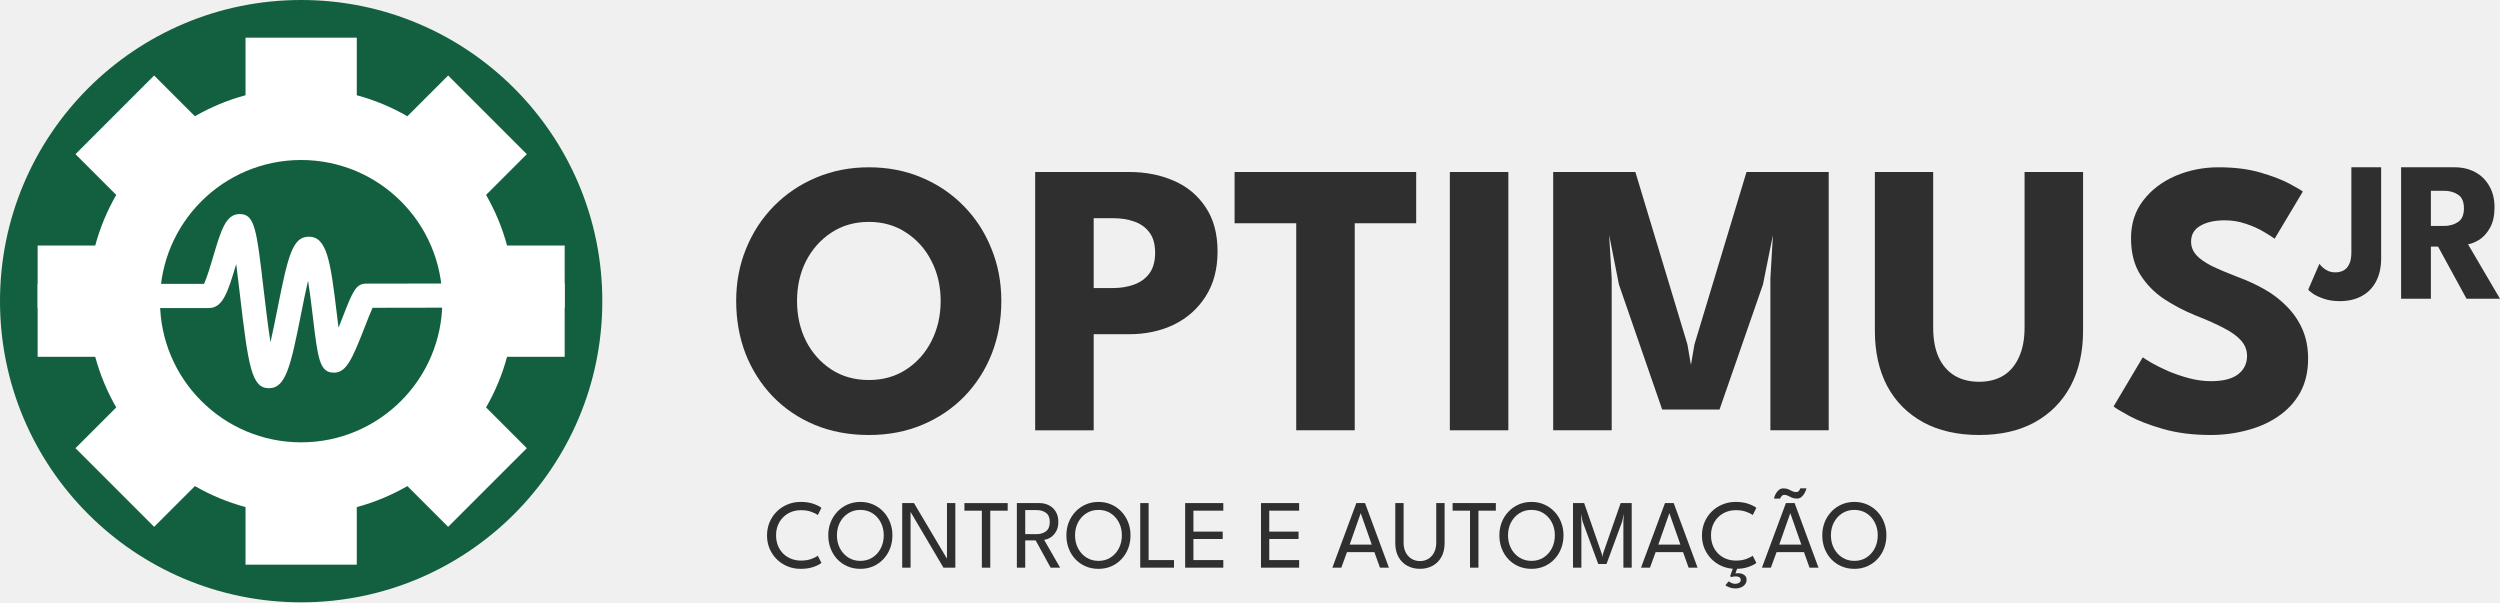
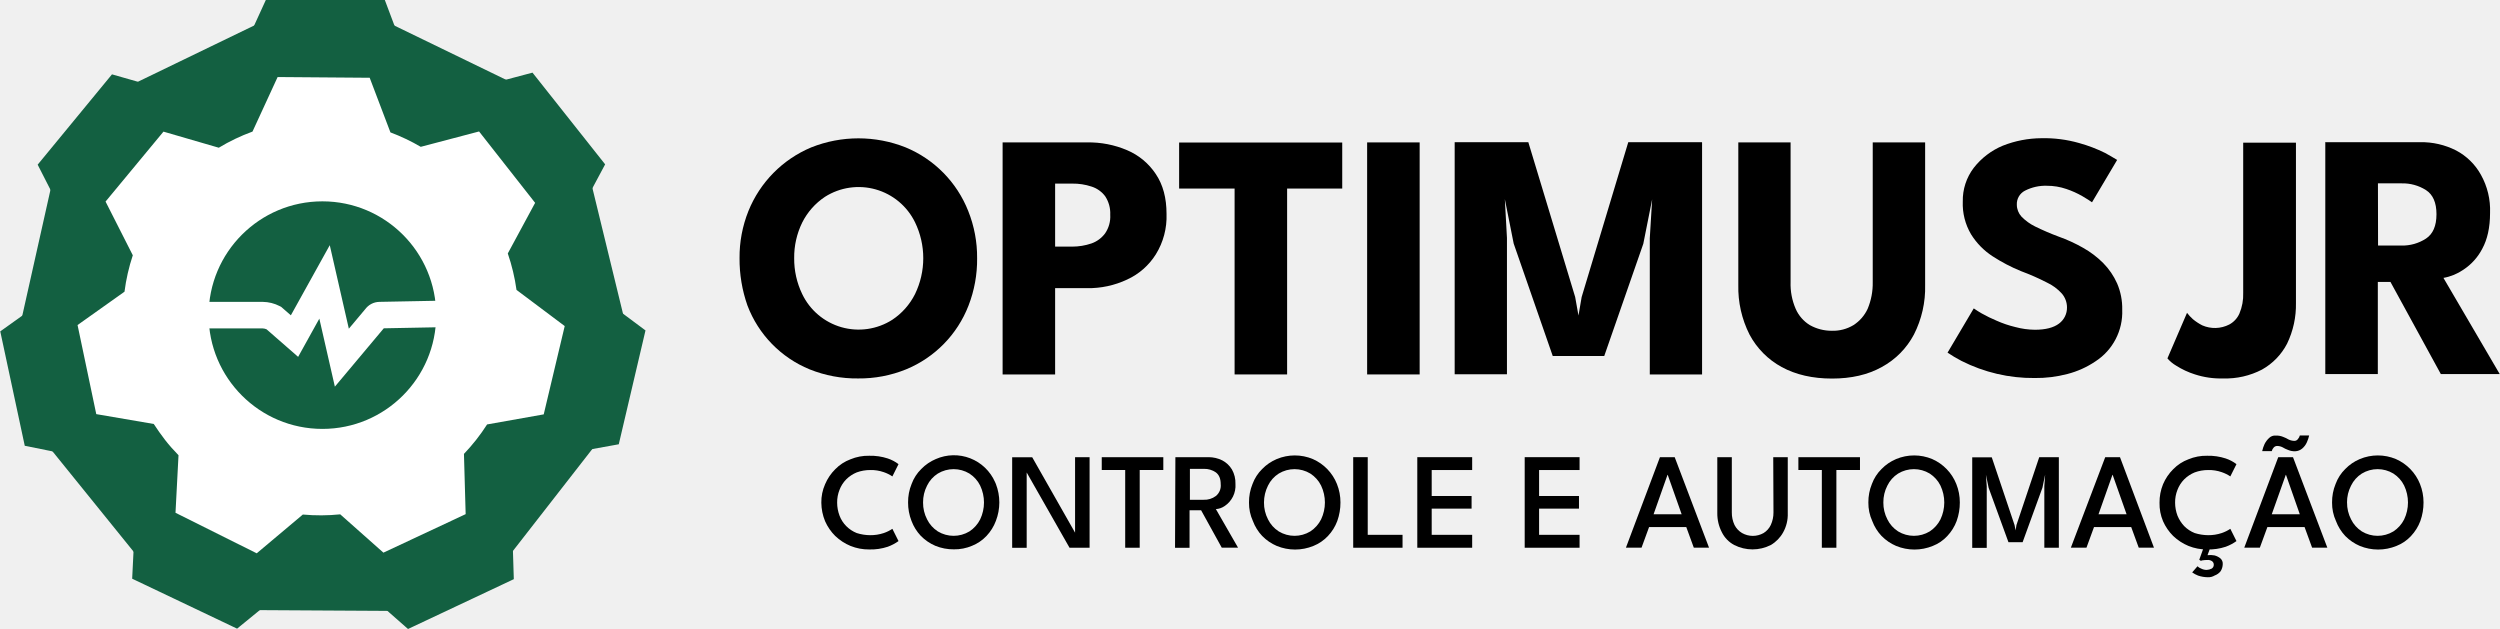
- <svg xmlns="http://www.w3.org/2000/svg" width="977.47" height="235.5" version="1.1" viewBox="0 0 977.47 235.5" xml:space="preserve">
-   <g transform="translate(-111.3 -196.26)" fill="#2f2f2f">
-     <path d="m424.49 415.44q2.353 0 4.074-0.65 1.741-0.65 2.467-1.262l1.435 2.812q-0.861 0.765-3.003 1.549-2.123 0.784-5.107 0.784-2.793 0-5.184-0.995-2.391-0.995-4.189-2.774-1.779-1.779-2.793-4.151-0.995-2.372-0.995-5.126 0-2.754 0.995-5.145t2.774-4.17q1.798-1.798 4.189-2.793 2.41-1.014 5.203-1.014 2.984 0 5.107 0.784 2.142 0.784 3.003 1.549l-1.435 2.812q-0.727-0.631-2.467-1.262-1.722-0.65-4.074-0.65-2.142 0-3.921 0.727t-3.099 2.066q-1.301 1.32-2.028 3.118-0.708 1.798-0.708 3.921 0 2.142 0.708 3.959 0.727 1.798 2.028 3.137 1.32 1.32 3.099 2.047t3.921 0.727z" />
-     <path d="m438.53 405.57q0 2.812 1.167 5.069 1.186 2.257 3.252 3.596 2.066 1.32 4.744 1.32 2.697 0 4.744-1.32 2.066-1.339 3.233-3.596t1.167-5.069-1.167-5.05q-1.167-2.257-3.233-3.577-2.047-1.32-4.744-1.32-2.678 0-4.744 1.32t-3.252 3.577q-1.167 2.238-1.167 5.05zm-3.386 0q0-2.754 0.937-5.126 0.956-2.391 2.659-4.17 1.702-1.779 3.979-2.774 2.295-0.995 4.973-0.995 2.697 0 4.973 0.995 2.295 0.995 3.979 2.774 1.702 1.779 2.64 4.17 0.937 2.372 0.937 5.126 0 2.774-0.937 5.165-0.918 2.372-2.62 4.17-1.683 1.779-3.959 2.774t-5.011 0.995-5.05-0.995q-2.295-0.995-3.979-2.774-1.683-1.798-2.601-4.17-0.918-2.391-0.918-5.165z" />
-     <path d="m467.11 396.06 0.21 0.038v22.111h-3.271v-25.249h4.61l13.103 22.093-0.21 0.038v-22.131h3.271v25.249h-4.648z" />
-     <path d="m495.19 395.93h-6.809v-2.965h16.909v2.965h-6.809v22.284h-3.29z" />
-     <path d="m508.88 392.96h8.818q2.047 0 3.711 0.861 1.683 0.842 2.678 2.487 1.014 1.626 1.014 3.979 0 2.334-0.937 3.864-0.918 1.53-2.219 2.314-1.301 0.765-2.41 0.842l6.255 10.903h-3.711l-5.853-10.673h-4.074v10.673h-3.271zm3.271 12.146h4.399q2.257 0 3.73-1.129t1.473-3.615q0-2.487-1.473-3.577-1.454-1.09-3.711-1.09h-4.418z" />
-     <path d="m531.63 405.57q0 2.812 1.167 5.069 1.186 2.257 3.252 3.596 2.066 1.32 4.744 1.32 2.697 0 4.744-1.32 2.066-1.339 3.233-3.596t1.167-5.069-1.167-5.05q-1.167-2.257-3.233-3.577-2.047-1.32-4.744-1.32-2.678 0-4.744 1.32t-3.252 3.577q-1.167 2.238-1.167 5.05zm-3.386 0q0-2.754 0.937-5.126 0.956-2.391 2.659-4.17t3.979-2.774q2.295-0.995 4.973-0.995 2.697 0 4.973 0.995 2.295 0.995 3.979 2.774 1.702 1.779 2.64 4.17 0.937 2.372 0.937 5.126 0 2.774-0.937 5.165-0.918 2.372-2.62 4.17-1.683 1.779-3.959 2.774t-5.011 0.995-5.05-0.995q-2.295-0.995-3.979-2.774-1.683-1.798-2.601-4.17-0.918-2.391-0.918-5.165z" />
-     <path d="m557.12 392.96h3.271v22.284h9.927v2.965h-13.198z" />
-     <path d="m574.68 392.96h14.919v2.965h-11.687v8.187h11.457v2.888h-11.457v8.244h11.687v2.965h-14.919z" />
-     <path d="m604.33 392.96h14.919v2.965h-11.687v8.187h11.457v2.888h-11.457v8.244h11.687v2.965h-14.919z" />
-     <path d="m641.61 392.96h3.405l9.334 25.249h-3.5l-2.181-6.083h-10.711l-2.219 6.083h-3.5zm-2.601 16.22h8.627l-4.285-12.203h-0.057z" />
-     <path d="m672.85 392.96h3.271v15.685q0 3.118-1.243 5.375-1.243 2.238-3.424 3.443-2.161 1.205-4.954 1.205t-4.992-1.205q-2.181-1.205-3.424-3.443-1.243-2.257-1.243-5.375v-15.685h3.252v15.513q0 2.2 0.842 3.806 0.842 1.607 2.295 2.487 1.454 0.861 3.271 0.861t3.252-0.861q1.435-0.88 2.257-2.487 0.842-1.607 0.842-3.806z" />
-     <path d="m686.06 395.93h-6.809v-2.965h16.909v2.965h-6.809v22.284h-3.29z" />
-     <path d="m700.92 405.57q0 2.812 1.167 5.069 1.186 2.257 3.252 3.596 2.066 1.32 4.744 1.32 2.697 0 4.744-1.32 2.066-1.339 3.233-3.596t1.167-5.069-1.167-5.05q-1.167-2.257-3.233-3.577-2.047-1.32-4.744-1.32-2.678 0-4.744 1.32t-3.252 3.577q-1.167 2.238-1.167 5.05zm-3.386 0q0-2.754 0.937-5.126 0.956-2.391 2.659-4.17t3.979-2.774q2.295-0.995 4.973-0.995 2.697 0 4.973 0.995 2.295 0.995 3.979 2.774 1.702 1.779 2.64 4.17 0.937 2.372 0.937 5.126 0 2.774-0.937 5.165-0.918 2.372-2.62 4.17-1.683 1.779-3.959 2.774t-5.011 0.995-5.05-0.995q-2.295-0.995-3.979-2.774-1.683-1.798-2.601-4.17-0.918-2.391-0.918-5.165z" />
-     <path d="m749.28 392.96v25.249h-3.252v-18.229l0.172-2.793-0.689 3.08-6.083 16.507h-3.233l-6.083-16.507-0.669-3.08 0.153 2.793v18.229h-3.271v-25.249h4.361l6.886 19.816 0.23 1.282 0.249-1.282 6.905-19.816z" />
-     <path d="m762.29 392.96h3.405l9.334 25.249h-3.5l-2.18-6.083h-10.711l-2.219 6.083h-3.5zm-2.601 16.22h8.627l-4.285-12.203h-0.057z" />
-     <path d="m790.04 415.44q2.353 0 4.074-0.65 1.741-0.65 2.467-1.262l1.435 2.812q-0.861 0.765-3.003 1.549-2.123 0.784-5.107 0.784-2.793 0-5.184-0.995t-4.189-2.774q-1.779-1.779-2.793-4.151-0.995-2.372-0.995-5.126 0-2.754 0.995-5.145t2.774-4.17q1.798-1.798 4.189-2.793 2.41-1.014 5.203-1.014 2.984 0 5.107 0.784 2.142 0.784 3.003 1.549l-1.435 2.812q-0.727-0.631-2.467-1.262-1.722-0.65-4.074-0.65-2.142 0-3.921 0.727-1.779 0.727-3.099 2.066-1.301 1.32-2.028 3.118-0.708 1.798-0.708 3.921 0 2.142 0.708 3.959 0.727 1.798 2.028 3.137 1.32 1.32 3.099 2.047 1.779 0.727 3.921 0.727zm-0.076 10.903q-1.396 0-2.506-0.44-1.09-0.421-1.569-0.822l1.32-1.549q0.363 0.325 1.052 0.65 0.708 0.344 1.492 0.344 0.918 0 1.53-0.421 0.631-0.402 0.631-1.071 0-0.727-0.536-1.071-0.516-0.344-1.32-0.344-0.593 0-1.071 0.076-0.478 0.096-0.689 0.191l-0.555-0.325 1.473-4.151 1.492 0.612-0.88 2.448q0.918-0.191 1.932-0.019 1.014 0.191 1.722 0.784 0.708 0.612 0.708 1.664 0 1.129-0.631 1.894-0.612 0.765-1.588 1.148-0.956 0.402-2.008 0.402z" />
-     <path d="m809.57 392.96h3.405l9.334 25.249h-3.5l-2.18-6.083h-10.711l-2.219 6.083h-3.5zm-2.601 16.22h8.627l-4.285-12.203h-0.057zm-2.066-17.98q0.191-0.88 0.65-1.798 0.478-0.918 1.224-1.549 0.765-0.65 1.779-0.65 1.167 0 1.97 0.363 0.803 0.363 1.511 0.727 0.708 0.363 1.569 0.363 0.669 0 1.071-0.497t0.516-0.956h2.41q-0.191 0.842-0.689 1.779-0.478 0.918-1.243 1.569-0.746 0.65-1.76 0.65-1.167 0-1.989-0.363-0.822-0.363-1.511-0.727-0.689-0.363-1.454-0.363-0.631 0-1.071 0.497-0.421 0.478-0.574 0.956z" />
-     <path d="m827.17 405.57q0 2.812 1.167 5.069 1.186 2.257 3.252 3.596 2.066 1.32 4.744 1.32 2.697 0 4.744-1.32 2.066-1.339 3.233-3.596t1.167-5.069-1.167-5.05q-1.167-2.257-3.233-3.577-2.047-1.32-4.744-1.32-2.678 0-4.744 1.32t-3.252 3.577q-1.167 2.238-1.167 5.05zm-3.386 0q0-2.754 0.937-5.126 0.956-2.391 2.659-4.17 1.702-1.779 3.979-2.774 2.295-0.995 4.973-0.995 2.697 0 4.973 0.995 2.295 0.995 3.979 2.774 1.702 1.779 2.64 4.17 0.937 2.372 0.937 5.126 0 2.774-0.937 5.165-0.918 2.372-2.62 4.17-1.683 1.779-3.959 2.774t-5.011 0.995q-2.735 0-5.05-0.995-2.295-0.995-3.979-2.774-1.683-1.798-2.601-4.17-0.918-2.391-0.918-5.165z" />
-     <path d="m422.93 313.93q0 8.645 3.519 15.685 3.596 6.963 9.87 11.094 6.35 4.132 14.69 4.132 8.339 0 14.613-4.132 6.35-4.132 9.87-11.094 3.596-7.039 3.596-15.685 0-8.645-3.596-15.608-3.519-6.963-9.87-11.094-6.274-4.208-14.613-4.208-8.339 0-14.69 4.208-6.274 4.132-9.87 11.094-3.519 6.963-3.519 15.608zm-23.795 0q0-11.017 3.902-20.505 3.902-9.564 10.941-16.679t16.526-11.094q9.487-3.979 20.505-3.979 11.171 0 20.581 3.979 9.487 3.979 16.449 11.094 7.039 7.115 10.865 16.679 3.902 9.487 3.902 20.505 0 11.094-3.749 20.658-3.749 9.487-10.711 16.679-6.963 7.115-16.449 11.094-9.487 3.979-20.887 3.979-11.629 0-21.193-3.979-9.487-3.979-16.373-11.094-6.886-7.192-10.635-16.679-3.672-9.564-3.672-20.658z" />
-     <path d="m516.04 263.51h36.725q9.717 0 17.521 3.443 7.804 3.366 12.395 10.329 4.667 6.886 4.667 17.291 0 10.329-4.667 17.597-4.591 7.192-12.395 11.017-7.804 3.749-17.521 3.749h-13.848v37.567h-22.877zm22.877 45.371h7.498q4.667 0 8.339-1.377 3.749-1.377 5.968-4.361 2.219-3.06 2.219-8.033 0-5.05-2.219-7.957-2.219-2.984-5.968-4.285-3.672-1.301-8.339-1.301h-7.498z" />
-     <path d="m618.11 283.55h-24.101v-20.045h71v20.045h-24.024v80.947h-22.877z" />
-     <path d="m678.17 263.51h22.877v100.99h-22.877z" />
-     <path d="m826.3 263.51v100.99h-22.8v-59.448l0.995-16.909-3.902 19.357-16.985 48.89h-22.417l-16.909-48.89-3.825-19.357 0.995 16.909v59.448h-22.877v-100.99h32.134l20.351 67.407 1.377 8.033 1.377-8.033 20.351-67.407z" />
-     <path d="m902.88 263.51h22.877v62.05q0 12.471-4.897 21.652-4.897 9.105-14.001 14.155-9.105 4.973-21.729 4.973-12.701 0-21.882-4.973-9.181-5.05-14.078-14.155-4.82-9.181-4.82-21.652v-62.05h22.8v60.826q0 6.886 2.142 11.629 2.219 4.744 6.274 7.192 4.055 2.372 9.564 2.372 5.432 0 9.411-2.372 3.979-2.448 6.121-7.192 2.219-4.744 2.219-11.629z" />
-     <path d="m978.7 261.67q9.411 0 16.449 2.066 7.039 2.066 11.323 4.361 4.285 2.295 5.203 3.06l-11.017 18.439q-1.224-0.918-4.208-2.678-2.907-1.76-6.963-3.137-3.979-1.377-8.339-1.377-5.891 0-9.564 2.142-3.596 2.066-3.596 6.197 0 2.831 1.913 5.126 1.989 2.219 5.968 4.285 4.055 1.989 10.253 4.361 5.662 2.066 10.635 4.897 4.973 2.831 8.722 6.733 3.825 3.825 6.044 8.875 2.219 5.05 2.219 11.477 0 7.651-3.137 13.313-3.137 5.585-8.569 9.258-5.356 3.672-12.241 5.432-6.809 1.836-14.155 1.836-10.405 0-18.669-2.372-8.187-2.372-13.236-5.126-5.049-2.754-6.044-3.672l11.4-19.204q0.918 0.689 3.519 2.219 2.678 1.53 6.503 3.213 3.825 1.607 8.11 2.754 4.361 1.148 8.569 1.148 7.039 0 10.559-2.678 3.519-2.754 3.519-7.192 0-3.29-2.219-5.891-2.219-2.601-6.656-4.897-4.438-2.372-11.094-4.973-6.656-2.678-12.471-6.503-5.738-3.825-9.334-9.564-3.596-5.738-3.596-14.231t4.744-14.69q4.82-6.274 12.624-9.64 7.881-3.366 16.832-3.366z" />
-     <path d="m1042.3 297.26q0 5.257-1.986 9.034-1.947 3.738-5.607 5.724-3.622 1.986-8.567 1.986-3.582 0-6.23-0.935-2.648-0.896-4.205-1.947-1.558-1.09-1.908-1.635l4.361-10.085q0.467 0.662 1.324 1.441 0.857 0.779 2.103 1.363 1.246 0.545 2.804 0.545 1.791 0 3.193-0.74 1.402-0.74 2.22-2.453 0.857-1.713 0.857-4.556v-33.333h11.643z" />
-     <path d="m1050.1 261.67h20.95q4.478 0 7.983 1.869 3.505 1.869 5.529 5.413 2.064 3.505 2.064 8.372t-1.752 7.983q-1.713 3.076-4.128 4.634-2.414 1.519-4.478 1.83l12.5 21.3h-13.084l-11.137-20.405h-2.804v20.405h-11.643zm11.643 22.935h5.14q3.115 0 5.452-1.519t2.336-5.374-2.297-5.335q-2.297-1.519-5.413-1.519h-5.218z" />
-   </g>
-   <g transform="translate(-111.3 -196.26)">
-     <circle cx="229.05" cy="314.01" r="117.75" fill="#136041" />
-     <path d="m207.3 210.98v22.517c-7.009 1.889-13.643 4.673-19.793 8.214l-15.94-15.934-30.753 30.76 15.934 15.934c-3.542 6.15-6.326 12.782-8.214 19.793h-22.517v43.495h22.517c1.889 7.01 4.674 13.649 8.214 19.8l-15.934 15.934 30.753 30.753 15.94-15.934c6.149 3.542 12.784 6.319 19.793 8.208v22.524h43.495v-22.524c7.01-1.888 13.643-4.666 19.793-8.208l15.934 15.934 30.76-30.753-15.934-15.934c3.541-6.151 6.32-12.79 8.208-19.8h22.524v-43.495h-22.524c-1.888-7.011-4.666-13.643-8.208-19.793l15.934-15.934-30.76-30.76-15.934 15.934c-6.15-3.541-12.783-6.326-19.793-8.214v-22.517zm21.748 47.836c30.484 0 55.196 24.712 55.196 55.196s-24.712 55.196-55.196 55.196-55.196-24.712-55.196-55.196 24.712-55.196 55.196-55.196z" fill="#fff" />
-     <path d="m216.46 348.05c-6.78 0-8.053-8.316-11.42-37.162-0.416-3.559-0.893-7.643-1.384-11.409-3.19 10.743-5.143 17.221-10.715 17.221h-66.92v-9.446h65.057c1.094-2.291 2.607-7.388 3.571-10.633 3.087-10.392 4.95-16.666 10.342-16.666 5.946 0 6.615 5.727 9.428 29.836 0.682 5.825 1.623 13.89 2.631 20.274 0.971-4.194 1.925-8.997 2.691-12.854 4.186-21.105 5.957-28.404 12.292-28.404 7.067 0 8.475 9.293 10.981 30.312 0.195 1.647 0.414 3.467 0.642 5.266 0.59-1.474 1.141-2.884 1.587-4.019 3.961-10.145 5.158-13.207 9.229-13.207 1.944 0 77.596-0.129 77.596-0.129l0.015 9.446s-61.75 0.105-75.117 0.126c-0.83 1.834-2.001 4.835-2.926 7.199-5.046 12.922-7.289 18.166-12.185 18.166-5.627 0-6.279-5.475-8.22-21.729-0.457-3.84-1.124-9.438-1.899-14.204-0.982 4.202-1.955 9.107-2.73 13.015-4.093 20.628-6.014 28.999-12.547 28.999" fill="#fff" />
+ <svg xmlns="http://www.w3.org/2000/svg" width="2035" height="512" version="1.1" viewBox="0 0 2035 512">
+   <polygon transform="matrix(1.0279 0 0 -1.0279 -.30158 512.56)" points="497.41 234.79 465.81 364.59 415.01 428.69 299.01 484.99 216.11 485.49 95.81 427.29 43.81 364.19 14.61 233.79 31.71 153.79 115.71 49.89 188.41 15.59 322.71 14.79 396.61 49.69 478.71 155.09" fill="#136041" />
+   <path d="m216.38 0.001-26.966 58.988c-13.437 4.887-26.338 11.116-38.523 18.596l-59.737-17.067-60.493 73.52 29.537 57.913c-4.469 13.549-7.614 27.492-9.4 41.647l-50.584 36.146 19.938 93.123 63.716 12.857c7.781 11.952 16.75 23.076 26.779 33.215l-3.058 62.125 85.4 40.662 49.528-40.467c14.263 1.314 28.613 1.191 42.851-0.357l46.766 41.099 3.991-1.88 82.116-38.681-2.004-64.966c9.925-10.322 18.749-21.635 26.346-33.772l61.096-11.061 21.753-92.674-52.104-38.815c-1.944-14.166-5.305-28.091-10.034-41.585l29.289-54.789-59.135-74.652-62.756 16.664c-11.2-6.599-22.975-12.156-35.187-16.611l-22.259-59.178h-96.866zm45.261 186.67c12.305-0.104 24.689 2.92 35.917 9.17 25.665 14.284 40.177 42.573 36.811 71.752-3.365 29.18-23.933 53.422-52.176 61.491-28.242 8.069-58.515-1.645-76.787-24.643l-4e-3 -4e-3c-25.042-31.481-19.784-77.109 11.761-102.07l-4.173-5.274h0.01l4.175 5.272c12.952-10.258 28.645-15.56 44.465-15.694z" fill="#136041" />
+   <path d="m225.98 62.71-20.444 44.404c-9.553 3.482-18.738 7.877-27.443 13.129l-45.03-13.093-47.141 56.922 22.178 43.719c-3.201 9.646-5.463 19.57-6.76 29.65l-38.211 27.141 15.235 72.516 46.796 8.014c2.819 4.285 6.163 9.126 9.185 12.973 3e-3 4e-3 7e-3 0.01 0.01 0.013 3.392 4.375 7.087 8.498 10.954 12.457l-2.449 46.845 66.112 32.997 37.532-31.562c10.135 0.933 20.329 0.878 30.453-0.163l35.138 31.187 66.948-31.352-1.385-49.042c7.044-7.363 13.351-15.389 18.84-23.974l46.092-8.196 17.088-71.886-39.24-29.43c-1.408-10.097-3.784-20.026-7.093-29.669l22.247-41.193-45.627-58.108-47.469 12.509c-7.883-4.614-16.135-8.535-24.683-11.751l-16.887-44.465zm33.734 143.78c1.573-0.034 3.15 4e-3 4.723 0.113 7.551 0.523 15.044 2.7 21.923 6.571 18.344 10.323 28.642 30.624 26.139 51.524-2.503 20.901-17.303 38.196-37.566 43.894-20.263 5.699-41.913-1.344-54.942-17.875v-2e-3c-17.876-22.672-13.965-55.333 8.759-73.143v-2e-3c9.059-7.103 19.952-10.84 30.965-11.08z" fill="#fff" />
+   <circle transform="scale(1,-1)" cx="262.44" cy="-256.51" r="92.616" fill="#136041" />
+   <path d="m268.43 199.58-31.671 57.086-7.869-6.867-1.141-0.595c-4.304-2.244-9.079-3.437-13.934-3.482l-0.051-2e-3h-46.101v21.587h45.949c1.158 0.011 2.28 0.298 3.347 0.732l25.722 22.448 17.259-31.11 12.641 55.361 39.815-47.495 49.661-0.966-0.42-21.582-52.834 1.026h0.135c-4.769 0.033-9.248 2.421-11.932 6.363l0.651-0.859-13.705 16.347z" fill="#fff" />
+   <g transform="matrix(.96068 0 0 .96068 -.29198 1.0628)">
+     <path d="m626.93 217.66a105.11 105.11 0 0 1 7.5-39.9 98.36 98.36 0 0 1 53.3-54 108.14 108.14 0 0 1 79.9 0 96.77 96.77 0 0 1 53.1 54 105.11 105.11 0 0 1 7.5 39.9 107.5 107.5 0 0 1-7.3 40.2 95.82 95.82 0 0 1-52.9 54 105 105 0 0 1-40.6 7.7 106.81 106.81 0 0 1-41.1-7.7 94.75 94.75 0 0 1-52.7-54.1 118.47 118.47 0 0 1-6.7-40.1zm46.3 0a68.52 68.52 0 0 0 6.8 30.4 53 53 0 0 0 76.3 21.8 56.47 56.47 0 0 0 19.3-21.8 69.74 69.74 0 0 0 0-60.8 53.17 53.17 0 0 0-76.3-21.6 56.47 56.47 0 0 0-19.3 21.8 66.79 66.79 0 0 0-6.8 30.2z" />
+     <path d="m849.83 119.56h71.5a82.48 82.48 0 0 1 34 6.6 54.76 54.76 0 0 1 24.3 20.2c6.1 9.1 9.1 20.2 9.1 33.8a60.83 60.83 0 0 1-9.1 34.3 56.32 56.32 0 0 1-24.3 21.3 76.84 76.84 0 0 1-34 7.3h-27v73.1h-44.5zm44.5 88.3h14.5a50.65 50.65 0 0 0 16.3-2.7 24.49 24.49 0 0 0 11.6-8.6 25.23 25.23 0 0 0 4.3-15.7 26.33 26.33 0 0 0-4.3-15.7 23.24 23.24 0 0 0-11.6-8.2 49.61 49.61 0 0 0-16.3-2.5h-14.5z" />
+     <path d="m1046.4 158.66h-47v-39h138.2v39h-46.7v157.5h-44.5z" />
+     <path d="m1158.7 119.56h44.5v196.6h-44.5z" />
+     <path d="m1442.5 119.56v196.6h-44.3v-115.5l2-32.9-7.5 37.7-33.1 95.1h-43.63l-33.1-95.3-7.5-37.7 1.8 32.9v115.54h-44.3v-196.64h62.4l39.7 131.2 2.8 15.7 2.7-15.7 39.5-131.2h62.4v0.2z" />
+     <path d="m1587 119.56h44.5v120.8a87.42 87.42 0 0 1-9.5 42 66.73 66.73 0 0 1-27.2 27.5c-11.8 6.6-25.9 9.8-42.2 9.8s-30.6-3.2-42.7-9.8a67.32 67.32 0 0 1-27.2-27.5 88.59 88.59 0 0 1-9.5-42v-120.8h44.3v118.3a52.74 52.74 0 0 0 4.3 22.7 30.48 30.48 0 0 0 12 13.8 37.63 37.63 0 0 0 18.6 4.8 33.62 33.62 0 0 0 18.4-4.8 32.68 32.68 0 0 0 12-13.8 55.88 55.88 0 0 0 4.3-22.7v-118.3z" />
+     <path d="m1730 116a107.77 107.77 0 0 1 32 4.1 124.65 124.65 0 0 1 22 8.4c3.4 1.8 6.8 3.9 10.2 5.9l-21.3 35.9c-1.6-1.1-4.3-3-8.2-5.2a75.38 75.38 0 0 0-13.6-6.1 49.77 49.77 0 0 0-16.3-2.7 38 38 0 0 0-18.6 4.1 12.72 12.72 0 0 0-7 12 15 15 0 0 0 3.9 10 41.46 41.46 0 0 0 11.6 8.4 215.57 215.57 0 0 0 20 8.6 128.49 128.49 0 0 1 20.7 9.5 77.75 77.75 0 0 1 17 12.9 58.39 58.39 0 0 1 11.8 17.3 53.57 53.57 0 0 1 4.3 22.2 49.78 49.78 0 0 1-22.7 43.8 76.33 76.33 0 0 1-23.8 10.7 104.08 104.08 0 0 1-27.7 3.4 134.29 134.29 0 0 1-62-14.5 118 118 0 0 1-11.8-7l22.2-37.5c2.3 1.6 4.5 3 6.8 4.3a120.17 120.17 0 0 0 12.5 6.1 90.28 90.28 0 0 0 15.9 5.4 65.83 65.83 0 0 0 16.6 2.3c9.1 0 15.9-1.8 20.4-5.2a16.69 16.69 0 0 0 6.8-13.8 18.05 18.05 0 0 0-4.3-11.6 39.61 39.61 0 0 0-12.9-9.5 196.66 196.66 0 0 0-21.6-9.5 144.16 144.16 0 0 1-24.3-12.7 59.84 59.84 0 0 1-18.2-18.6 50.67 50.67 0 0 1-7-27.7 45.61 45.61 0 0 1 9.3-28.6 60.72 60.72 0 0 1 24.7-18.8 90.44 90.44 0 0 1 32.6-6.3z" />
+     <path d="m1945.7 255.56a75.87 75.87 0 0 1-7.5 34.5 53.15 53.15 0 0 1-21.3 22 66.85 66.85 0 0 1-32.9 7.5 70.74 70.74 0 0 1-23.8-3.4 67.5 67.5 0 0 1-16.1-7.5 28.25 28.25 0 0 1-7.3-6.1l16.6-38.6a37.18 37.18 0 0 0 5 5.4 43 43 0 0 0 7.9 5.2 26.63 26.63 0 0 0 22.9-0.7 19.42 19.42 0 0 0 8.6-9.3 41 41 0 0 0 3.2-17.5v-127.3h44.7z" />
+     <path d="m1970.9 119.36h80.07a64.69 64.69 0 0 1 30.4 7 51.32 51.32 0 0 1 21.1 20.7 61.17 61.17 0 0 1 7.7 32.2c0 12.5-2.3 22.5-6.6 30.4a47.33 47.33 0 0 1-15.9 17.7 42.94 42.94 0 0 1-17 7l47.7 81.5h-49.9l-42.7-78.1h-10.7v78.1h-44.5v-196.6h0.3zm44.4 87.6h19.67a36.69 36.69 0 0 0 20.9-5.9c5.9-3.9 8.9-10.7 8.9-20.7 0-9.8-3-16.6-8.9-20.4a36.77 36.77 0 0 0-20.7-5.7h-20l0.1 52.7z" />
+     <path d="m737.53 452.36a35.17 35.17 0 0 0 11.6-1.8 31 31 0 0 0 7.3-3.6l5.2 10.4a37.68 37.68 0 0 1-9.1 4.8 45.62 45.62 0 0 1-15.7 2.3 41.22 41.22 0 0 1-15.9-3 42.23 42.23 0 0 1-12.9-8.4 41.06 41.06 0 0 1-8.6-12.5 41.94 41.94 0 0 1-3.2-15.7 37.11 37.11 0 0 1 3.2-15.7 39.63 39.63 0 0 1 8.6-12.7 35.18 35.18 0 0 1 12.9-8.4 39.13 39.13 0 0 1 15.9-3 46.71 46.71 0 0 1 15.7 2.3 31.78 31.78 0 0 1 9.1 4.8l-5.2 10.4a31 31 0 0 0-7.3-3.6 32.4 32.4 0 0 0-11.6-1.8 33.19 33.19 0 0 0-11.3 2 27.14 27.14 0 0 0-8.9 5.9 25.67 25.67 0 0 0-5.7 8.9 28.52 28.52 0 0 0-2 10.9 31.38 31.38 0 0 0 2 10.9 25.17 25.17 0 0 0 5.7 8.9 26.14 26.14 0 0 0 8.9 5.9 38.18 38.18 0 0 0 11.3 1.8z" />
+     <path d="m769.73 424.66a40.24 40.24 0 0 1 3-15.7 34.32 34.32 0 0 1 8.2-12.7 37.39 37.39 0 0 1 12.3-8.4 38.06 38.06 0 0 1 50.2 19.5c0.2 0.5 0.5 1.1 0.7 1.6a43.33 43.33 0 0 1 0 31.3 37.8 37.8 0 0 1-7.9 12.7 34.59 34.59 0 0 1-12.3 8.4 37.74 37.74 0 0 1-15.4 3 40.24 40.24 0 0 1-15.7-3 38.45 38.45 0 0 1-12.3-8.4 37.8 37.8 0 0 1-7.9-12.7 42.27 42.27 0 0 1-2.9-15.6zm12.7 0a30.46 30.46 0 0 0 3.4 14.3 25.55 25.55 0 0 0 9.1 10.2 25.82 25.82 0 0 0 26.8 0 26.31 26.31 0 0 0 9.1-10.2 33.32 33.32 0 0 0 0-28.6 25.55 25.55 0 0 0-9.1-10.2 25.82 25.82 0 0 0-26.8 0 25 25 0 0 0-9.1 10.2 30.46 30.46 0 0 0-3.4 14.3z" />
+     <path d="m869.33 397.66h0.9v65.4h-12.3v-76.7h17l37 65.1-0.7 0.2v-65.4h12.3v76.74h-17z" />
+     <path d="m953.83 397.16h-20v-10.9h52.17v10.9h-20v65.84h-12.3v-65.8z" />
+     <path d="m996.23 386.26h28.1a26 26 0 0 1 11.6 2.7 20.89 20.89 0 0 1 8.2 7.7 23.39 23.39 0 0 1 3 12.3 20.71 20.71 0 0 1-9.3 18.8 14.48 14.48 0 0 1-7.3 2.5l18.8 32.7h-13.8l-17.5-31.7h-9.8v31.8h-12.3zm12.3 36.1h11.6a16 16 0 0 0 10.4-3.2 11.28 11.28 0 0 0 4.1-10c0-4.8-1.4-7.9-4.1-10a17 17 0 0 0-10.2-3h-11.8z" />
+     <path d="m1058.6 424.66a40.24 40.24 0 0 1 3-15.7 34.32 34.32 0 0 1 8.2-12.7 37.39 37.39 0 0 1 12.3-8.4 39.6 39.6 0 0 1 30.6 0 38.7 38.7 0 0 1 20.4 21.1 41.76 41.76 0 0 1 3 15.7 46.28 46.28 0 0 1-2.7 15.7 37.8 37.8 0 0 1-7.9 12.7 34.59 34.59 0 0 1-12.3 8.4 40.85 40.85 0 0 1-31.1 0 38.45 38.45 0 0 1-12.3-8.4 37.8 37.8 0 0 1-7.9-12.7 36.64 36.64 0 0 1-3.3-15.7zm12.7 0a30.46 30.46 0 0 0 3.4 14.3 25.55 25.55 0 0 0 9.1 10.2 25.82 25.82 0 0 0 26.8 0 26.31 26.31 0 0 0 9.1-10.2 33.32 33.32 0 0 0 0-28.6 25.55 25.55 0 0 0-9.1-10.2 25.82 25.82 0 0 0-26.8 0 25 25 0 0 0-9.1 10.2 31.71 31.71 0 0 0-3.4 14.3z" />
+     <path d="m1146.9 386.26h12.3v65.8h29.5v10.94h-41.8z" />
+     <path d="m1201.2 386.26h46.5v10.9h-34.3v22h33.8v10.7h-33.8v22.2h34.3v10.94h-46.5z" />
+     <path d="m1292.2 386.26h46.5v10.9h-34.3v22h33.8v10.7h-33.8v22.2h34.3v10.94h-46.5z" />
+     <path d="m1406.8 386.26h12.5l29.1 76.7h-12.9l-6.4-17.5h-31.5l-6.4 17.5h-13.23zm-5.4 48.4h23.8l-11.8-33.4h-0.2z" />
+     <path d="m1502.8 386.26h12.3v47.4a31 31 0 0 1-3.9 16.3 28.15 28.15 0 0 1-10.4 10.7 34.12 34.12 0 0 1-31.1 0 24.42 24.42 0 0 1-10.4-10.7 34.38 34.38 0 0 1-3.9-16.3v-47.4h12.3v46.8a24.53 24.53 0 0 0 2.3 10.7 16.72 16.72 0 0 0 6.4 6.8 18.45 18.45 0 0 0 18.2 0 16 16 0 0 0 6.1-6.8 24.84 24.84 0 0 0 2.3-10.7z" />
+     <path d="m1544.1 397.16h-20v-10.9h52.2v10.9h-20v65.84h-12.33v-65.8z" />
+     <path d="m1583.4 424.66a40.24 40.24 0 0 1 3-15.7 34.32 34.32 0 0 1 8.2-12.7 37.39 37.39 0 0 1 12.3-8.4 39.6 39.6 0 0 1 30.6 0 38.7 38.7 0 0 1 20.4 21.1 41.76 41.76 0 0 1 3 15.7 46.28 46.28 0 0 1-2.7 15.7 37.8 37.8 0 0 1-7.9 12.7 32.92 32.92 0 0 1-12.3 8.4 40.85 40.85 0 0 1-31.1 0 38.45 38.45 0 0 1-12.3-8.4 37.8 37.8 0 0 1-7.9-12.7 36.64 36.64 0 0 1-3.3-15.7zm12.7 0a30.46 30.46 0 0 0 3.4 14.3 25.55 25.55 0 0 0 9.1 10.2 25.82 25.82 0 0 0 26.8 0 26.31 26.31 0 0 0 9.1-10.2 33.32 33.32 0 0 0 0-28.6 25.55 25.55 0 0 0-9.1-10.2 25.82 25.82 0 0 0-26.8 0 25 25 0 0 0-9.1 10.2 30.46 30.46 0 0 0-3.4 14.3z" />
+     <path d="m1744.8 386.26v76.74h-12.3v-52.2l0.7-9.8-2.3 11.1-16.8 46.2h-12l-16.8-46.1-2.3-11.1 0.7 9.8v52.2h-12.3v-76.7h16.57l19.3 57.4 0.9 4.5 0.7-4.5 19.3-57.5z" />
+     <path d="m1784.1 386.26h12.5l28.8 76.7h-12.9l-6.4-17.5h-31.5l-6.4 17.5h-13.23zm-5.7 48.4h23.8l-11.8-33.4h-0.2z" />
+     <path d="m1871.2 452.36a35.17 35.17 0 0 0 11.6-1.8 31 31 0 0 0 7.3-3.6l5.2 10.4a37.68 37.68 0 0 1-9.1 4.8 45.62 45.62 0 0 1-15.7 2.3 41.22 41.22 0 0 1-15.9-3 42.23 42.23 0 0 1-12.9-8.4 41.06 41.06 0 0 1-8.6-12.5 38.19 38.19 0 0 1-3-15.7 40.24 40.24 0 0 1 3-15.7 39.63 39.63 0 0 1 8.6-12.7 35.18 35.18 0 0 1 12.9-8.4 39.13 39.13 0 0 1 15.9-3 46.71 46.71 0 0 1 15.7 2.3 31.78 31.78 0 0 1 9.1 4.8l-5.2 10.4a31 31 0 0 0-7.3-3.6 32.4 32.4 0 0 0-11.6-1.8 33.19 33.19 0 0 0-11.3 2 27.14 27.14 0 0 0-8.9 5.9 25.67 25.67 0 0 0-5.7 8.9 28.52 28.52 0 0 0-2 10.9 31.38 31.38 0 0 0 2 10.9 28.8 28.8 0 0 0 5.7 8.9 26.14 26.14 0 0 0 8.9 5.9 39.25 39.25 0 0 0 11.3 1.8zm-0.23 35.64a26.65 26.65 0 0 1-8.2-1.4 24.16 24.16 0 0 1-5-2.7l4.5-5.2a8.25 8.25 0 0 0 3.2 2 10.3 10.3 0 0 0 4.5 1.1 10.13 10.13 0 0 0 4.3-1.1 3.69 3.69 0 0 0 1.8-3.2 3.53 3.53 0 0 0-1.6-3.2 6.12 6.12 0 0 0-4.1-0.9 17.74 17.74 0 0 0-3.2 0.2 4.55 4.55 0 0 0-2 0.5l-1.4-0.9 4.5-12.5 5 1.8-2.5 6.8a19.26 19.26 0 0 1 5.9 0.2 13.09 13.09 0 0 1 5 2.5 5.91 5.91 0 0 1 2 5 11.63 11.63 0 0 1-1.8 5.9 11.1 11.1 0 0 1-5 3.6 10.18 10.18 0 0 1-5.9 1.5z" />
+     <path d="m1930.7 386.26h12.5l29.1 76.7h-12.9l-6.4-17.5h-31.5l-6.4 17.5h-13.2zm-13.6-5.2a29.28 29.28 0 0 1 2-5.9 17.75 17.75 0 0 1 3.9-5.2 7.2 7.2 0 0 1 5.7-2 14.62 14.62 0 0 1 6.1 1.1 26.76 26.76 0 0 1 4.8 2.3 12 12 0 0 0 4.8 1.1 3.54 3.54 0 0 0 3-1.6 6.73 6.73 0 0 0 1.6-3h7.9a29.28 29.28 0 0 1-2 5.9 14.55 14.55 0 0 1-3.9 5.2 9.82 9.82 0 0 1-5.8 2.3 14.07 14.07 0 0 1-6.1-1.1 26.76 26.76 0 0 1-4.8-2.3 10.3 10.3 0 0 0-4.5-1.1 3.89 3.89 0 0 0-3 1.4 6.73 6.73 0 0 0-1.6 3h-8.1zm8.1 53.6h23.77l-11.7-33.4h-0.2z" />
+     <path d="m1976.3 424.66a40.24 40.24 0 0 1 3-15.7 34.32 34.32 0 0 1 8.2-12.7 37.39 37.39 0 0 1 12.3-8.4 39.6 39.6 0 0 1 30.6 0 38.7 38.7 0 0 1 20.4 21.1 41.76 41.76 0 0 1 3 15.7 46.28 46.28 0 0 1-2.7 15.7 37.8 37.8 0 0 1-7.9 12.7 32.92 32.92 0 0 1-12.3 8.4 40.85 40.85 0 0 1-31.1 0 38.45 38.45 0 0 1-12.3-8.4 37.8 37.8 0 0 1-7.9-12.7 36.64 36.64 0 0 1-3.3-15.7zm12.7 0a30.46 30.46 0 0 0 3.4 14.3 25.55 25.55 0 0 0 9.1 10.2 25.82 25.82 0 0 0 26.8 0 26.31 26.31 0 0 0 9.1-10.2 33.32 33.32 0 0 0 0-28.6 25.55 25.55 0 0 0-9.1-10.2 25.82 25.82 0 0 0-26.8 0 25 25 0 0 0-9.1 10.2 30.46 30.46 0 0 0-3.43 14.3z" />
  </g>
</svg>
